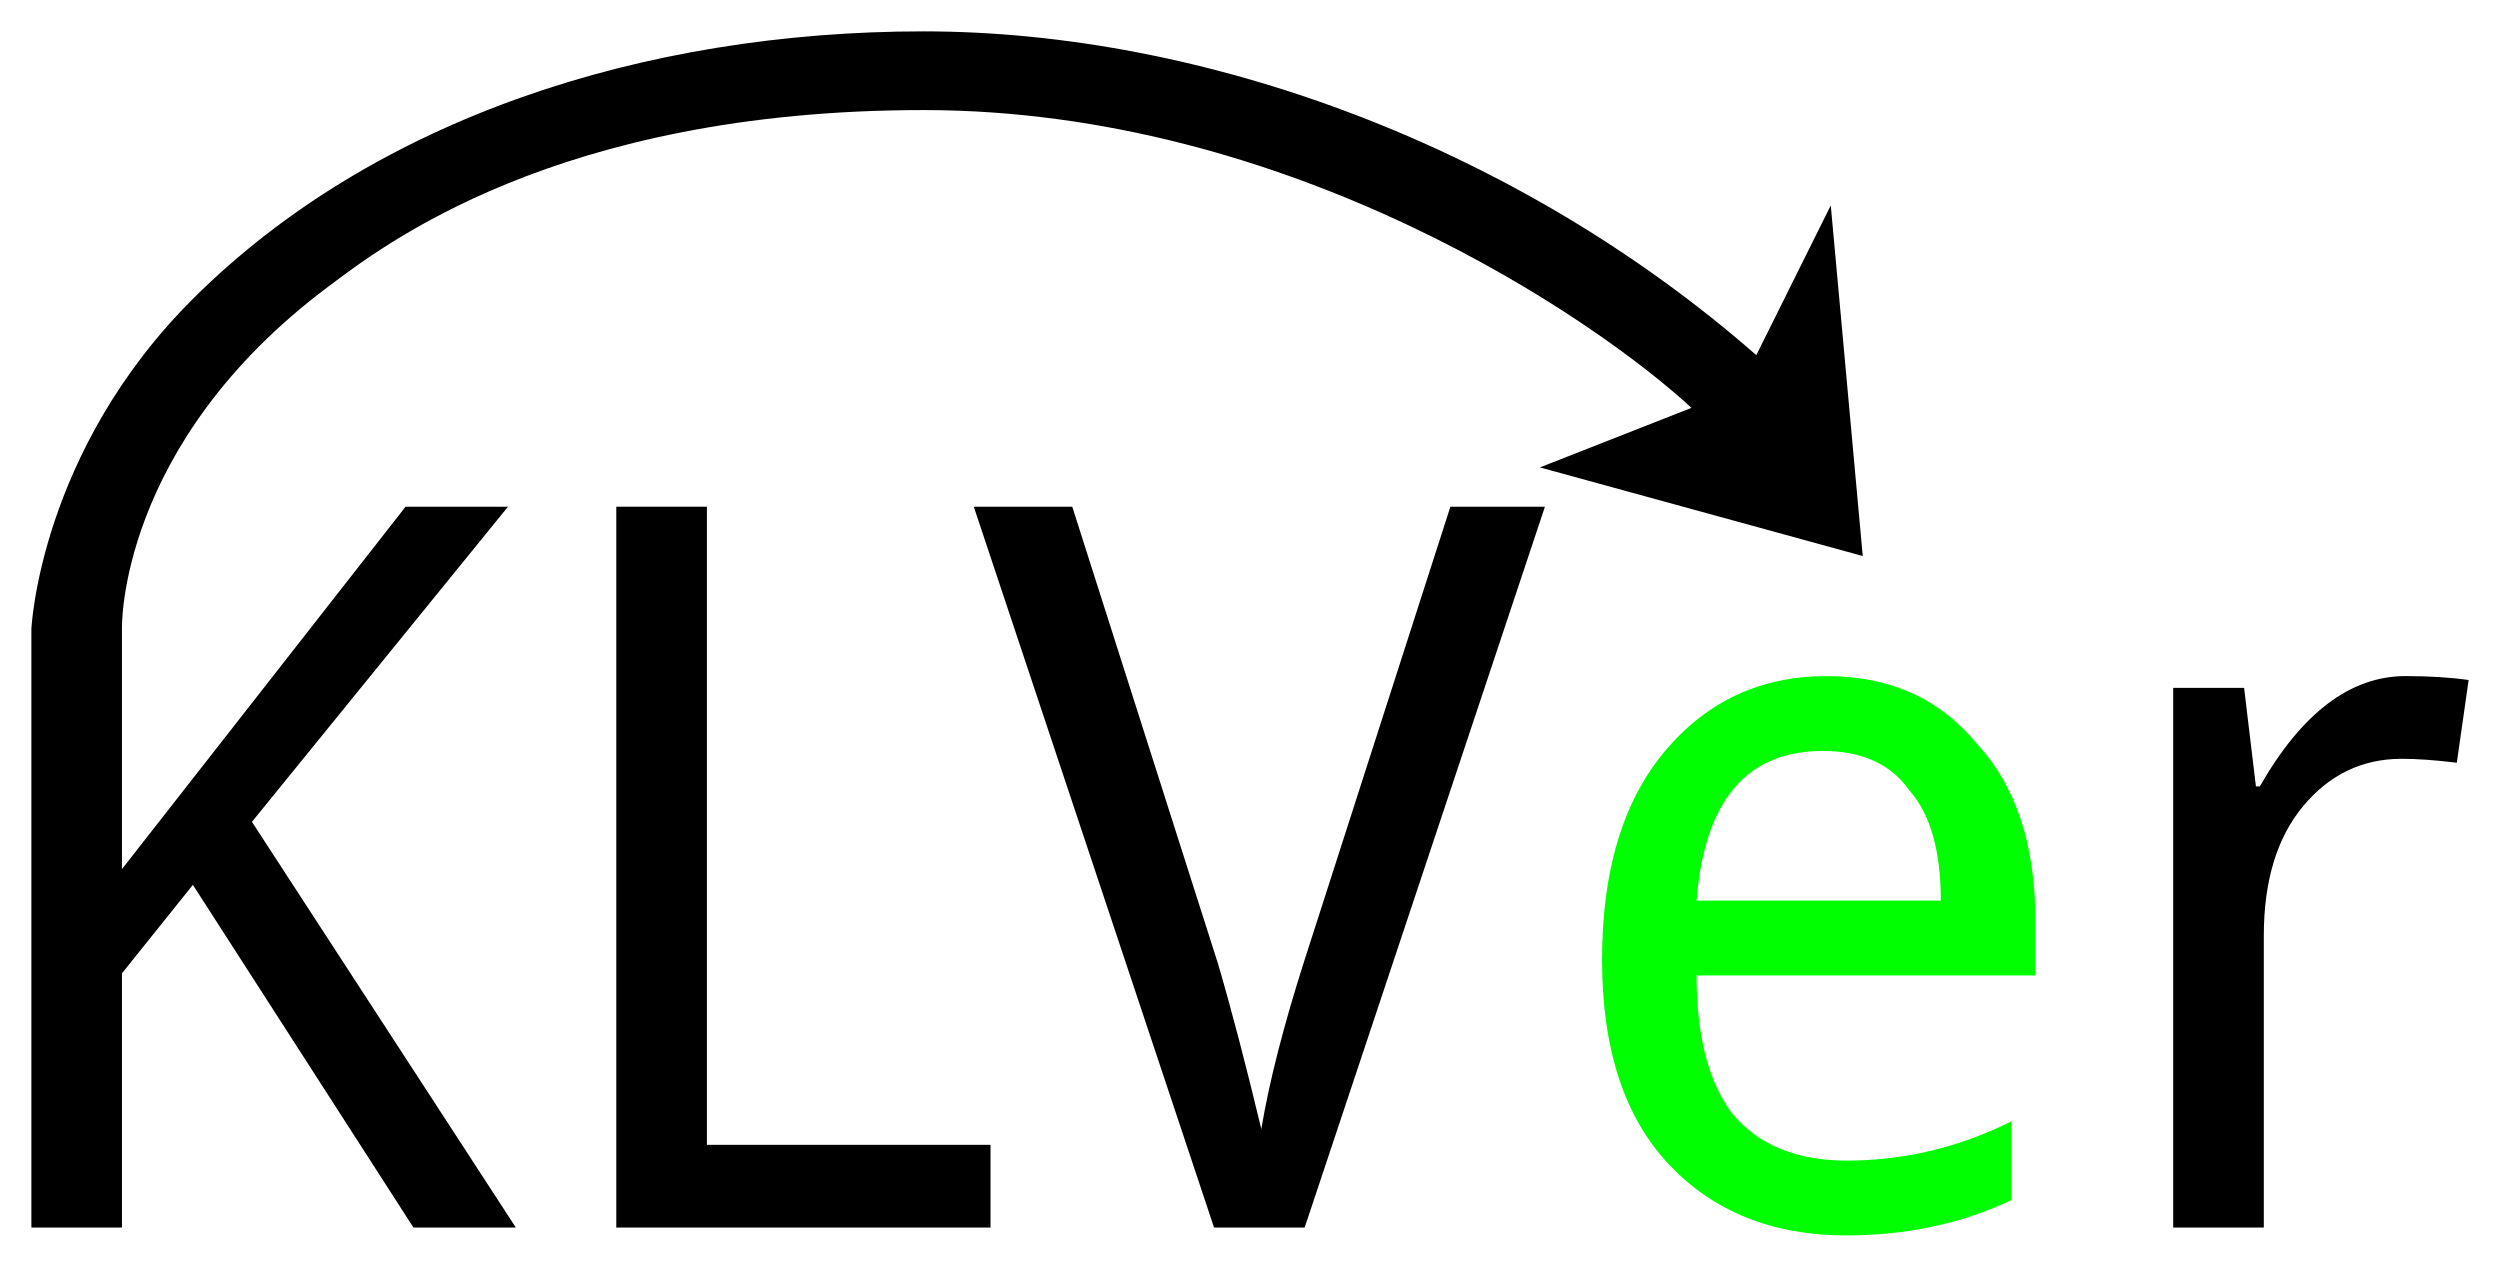
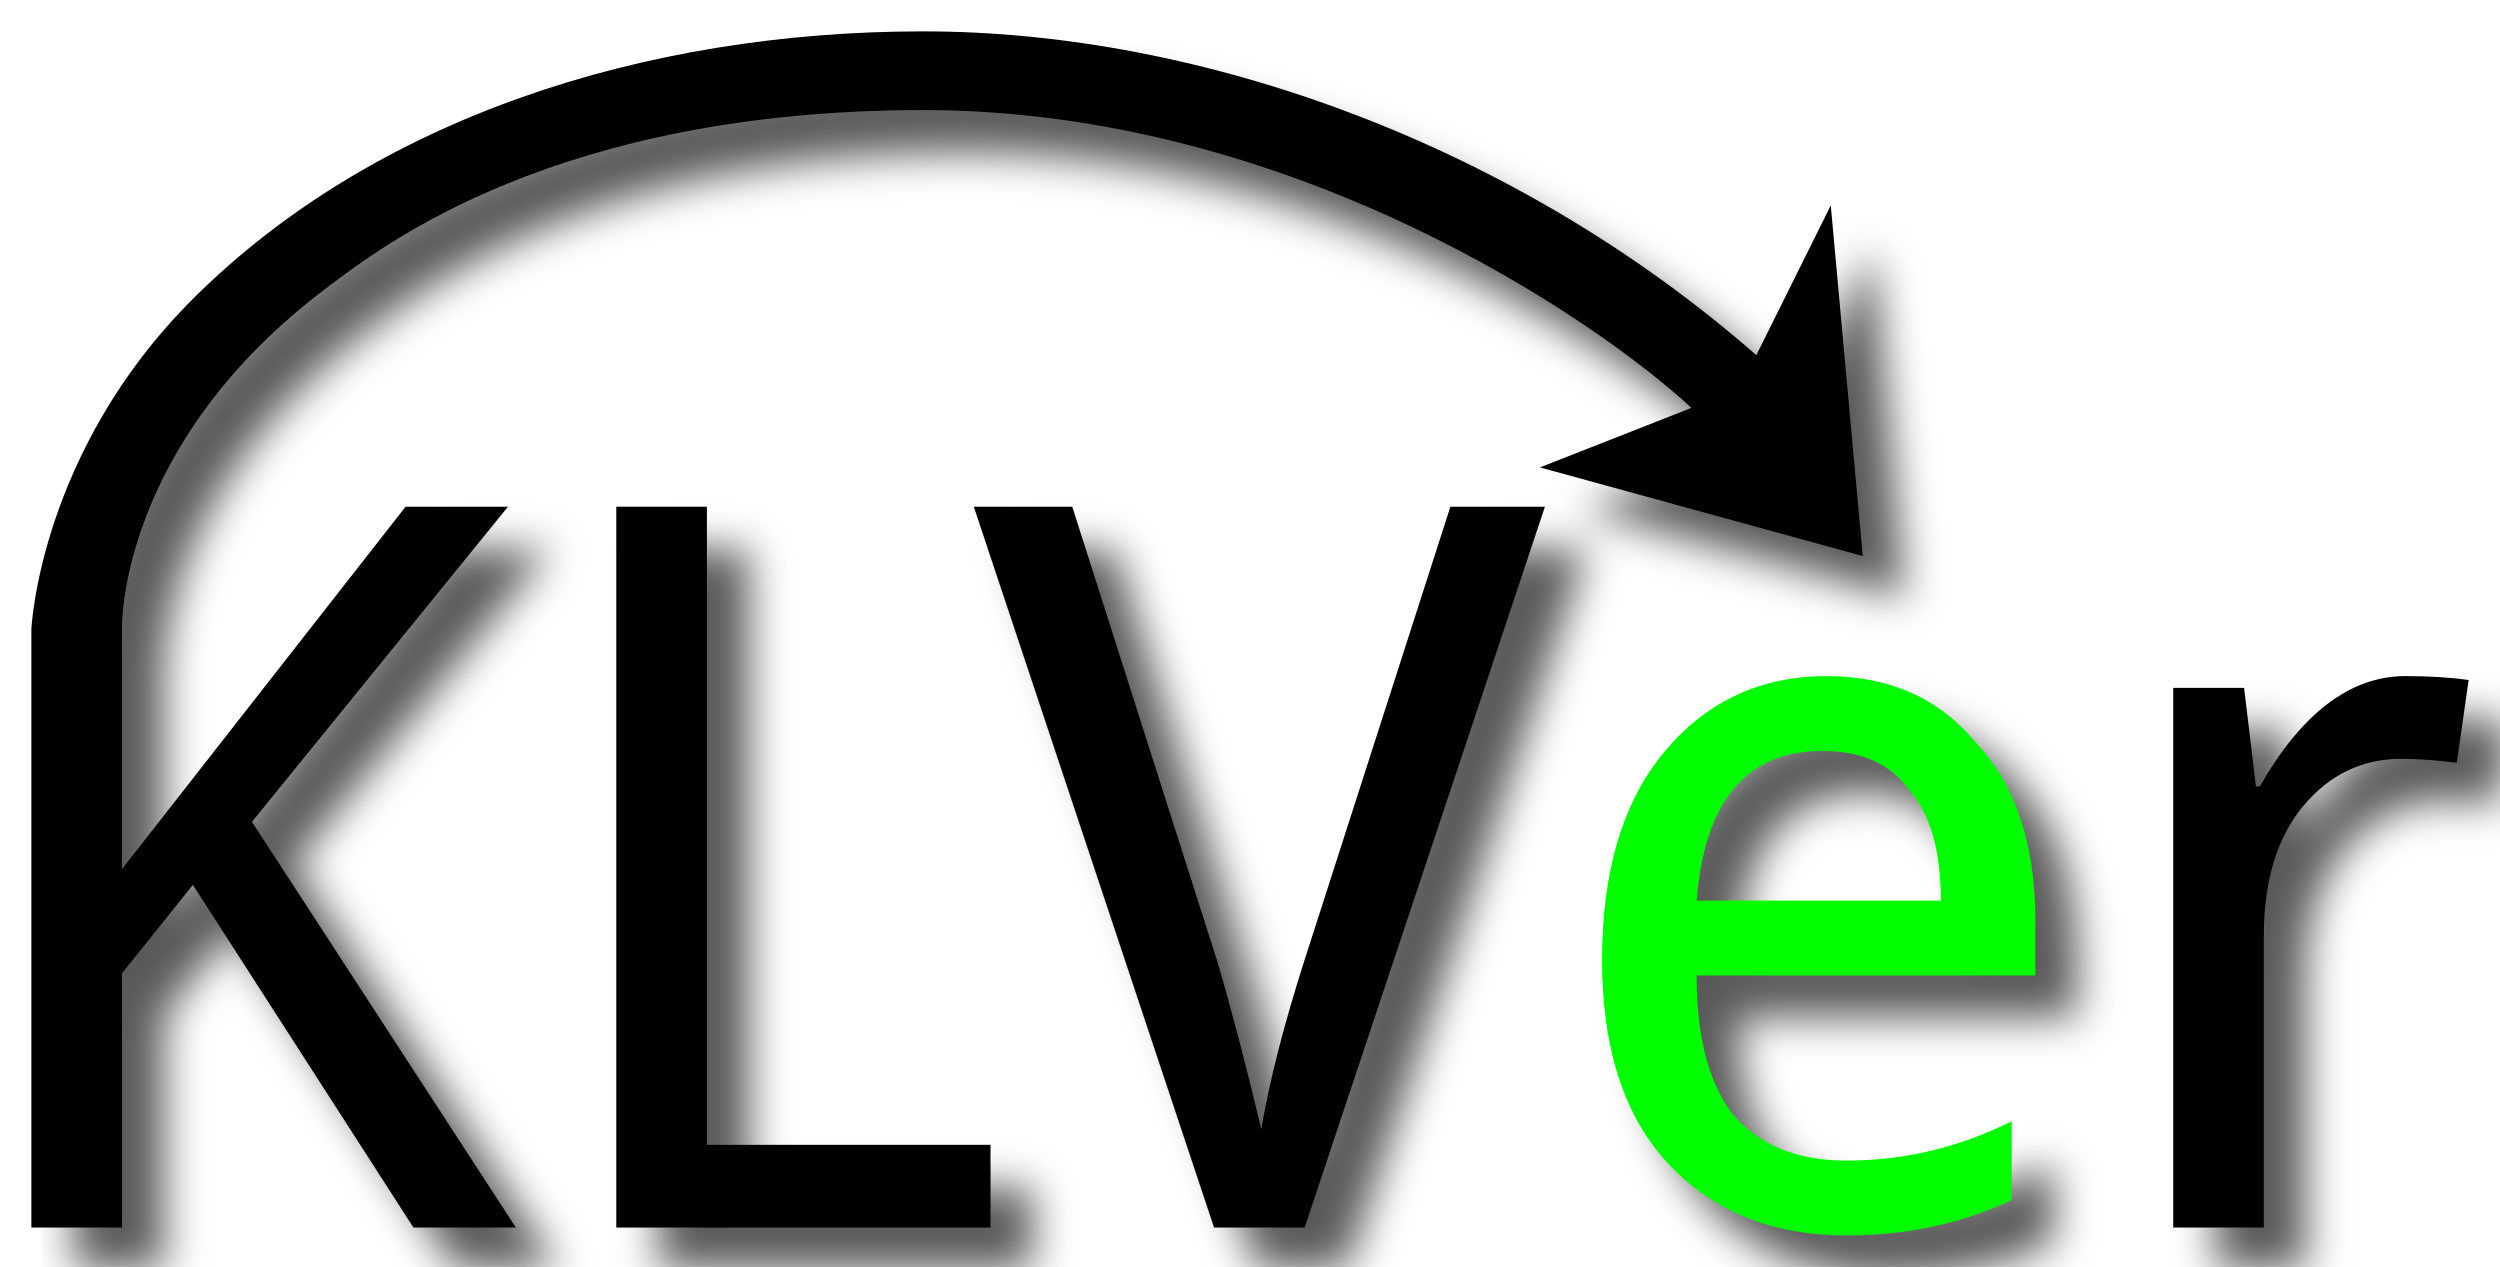
<svg xmlns="http://www.w3.org/2000/svg" width="398.588" height="201.972" id="svg2" version="1.1">
-   <defs id="defs4" />
+   <defs id="defs4">
+     <filter id="filter4454" style="color-interpolation-filters:sRGB;">
+       <feFlood id="feFlood4456" flood-opacity="0.65" flood-color="rgb(0,0,0)" result="flood" />
+       <feComposite id="feComposite4458" in2="SourceGraphic" in="flood" operator="in" result="composite1" />
+       <feGaussianBlur id="feGaussianBlur4460" in="composite" stdDeviation="1.5" result="blur" />
+       <feOffset id="feOffset4462" dx="3" dy="3" result="offset" />
+       <feComposite id="feComposite4464" in2="offset" in="SourceGraphic" operator="over" result="composite2" />
+     </filter>
+   </defs>
  <g id="layer1" style="display:inline" transform="translate(-190.4509,-550.5408)">
-     <g id="g3123" transform="matrix(2.232962,0,0,2.232962,-392.8249,351.1337)">
+     <g id="g3123" transform="matrix(2.232962,0,0,2.232962,-392.8249,351.1337)" style="filter:url(#filter4454)">
      <g id="flowRoot2985" style="font-size:40px;font-style:normal;font-weight:normal;line-height:125%;letter-spacing:0px;word-spacing:0px;fill:#000000;fill-opacity:1;stroke:none;font-family:Sans" transform="translate(172.8571,30)">
        <path id="path3030" style="font-size:72px;font-variant:normal;font-stretch:normal;font-family:Droid Sans;-inkscape-font-specification:Droid Sans" d="m 125.188,146.95 -3.656,0 -3.656,0 -7.875,-12.234 -7.875,-12.234 -2.531,3.157 -2.531,3.157 0,18.154 -6.469,0 0,-42.731 c 0,0 0.561,-12.662 11.576,-23.62 12.901,-12.835 32.143,-19.058 52.116,-19.058 19.973,0 42.379,8.155 59.469,23.118 l 5.317,-10.691 2.283,25.034 -23.051,-6.327 10.821,-4.252 c -6.861,-6.342 -28.596,-21.262 -54.839,-21.262 -26.243,0 -38.682,9.755 -42.499,12.611 C 96.719,91.048 97.062,104.193 97.062,104.193 l 0,17.164 20.25,-25.875 7.312,0 -18.281,22.5 9.422,14.484 9.422,14.484" />
        <path id="path3032" style="font-size:72px;font-variant:normal;font-stretch:normal;font-family:Droid Sans;-inkscape-font-specification:Droid Sans" d="m 132.359,146.95 0,-51.469 6.469,0 0,45.562 20.25,0 0,5.906 -26.719,0" />
        <path id="path3034" style="font-size:72px;font-variant:normal;font-stretch:normal;font-family:Droid Sans;-inkscape-font-specification:Droid Sans" d="m 191.914,95.481 6.75,0 -17.156,51.469 -6.469,0 -17.156,-51.469 7.031,0 10.406,32.625 c 0.937,3.188 1.969,7.125 3.094,11.812 0.562,-3.375 1.594,-7.406 3.094,-12.094 l 10.406,-32.344" />
        <path id="path3036" style="fill:#00ff00" d="m 233.68,128.95 -24.188,0 c -1e-5,4.313 0.844,7.594 2.531,9.844 1.875,2.25 4.594,3.375 8.156,3.375 4.125,1e-5 8.062,-0.937 11.812,-2.812 l 0,5.625 c -3.563,1.688 -7.5,2.531 -11.812,2.531 -5.25,0 -9.469,-1.688 -12.656,-5.062 -3.188,-3.375 -4.781,-8.25 -4.781,-14.625 -1e-5,-6.375 1.5,-11.344 4.5,-14.906 3,-3.562 6.844,-5.344 11.531,-5.344 4.5,4e-5 8.062,1.594 10.688,4.781 2.812,3 4.219,7.219 4.219,12.656 l 0,3.938 m -24.188,-5.344 17.438,0 c -3e-5,-3.562 -0.75,-6.187 -2.25,-7.875 -1.313,-1.875 -3.375,-2.812 -6.188,-2.812 -5.438,4e-5 -8.438,3.563 -9,10.688" />
        <path id="path3038" style="font-size:72px;font-variant:normal;font-stretch:normal;font-family:Droid Sans;-inkscape-font-specification:Droid Sans" d="m 264.617,107.856 -0.844,5.906 c -1.5,-0.187 -2.813,-0.281 -3.938,-0.281 -2.813,4e-5 -5.156,1.125 -7.031,3.375 -1.875,2.25 -2.813,5.344 -2.812,9.281 l 0,20.812 -6.469,0 0,-38.531 5.062,0 0.844,7.031 0.281,0 c 3,-5.25 6.469,-7.875 10.406,-7.875 1.687,4e-5 3.187,0.094 4.5,0.281" />
      </g>
    </g>
  </g>
</svg>
